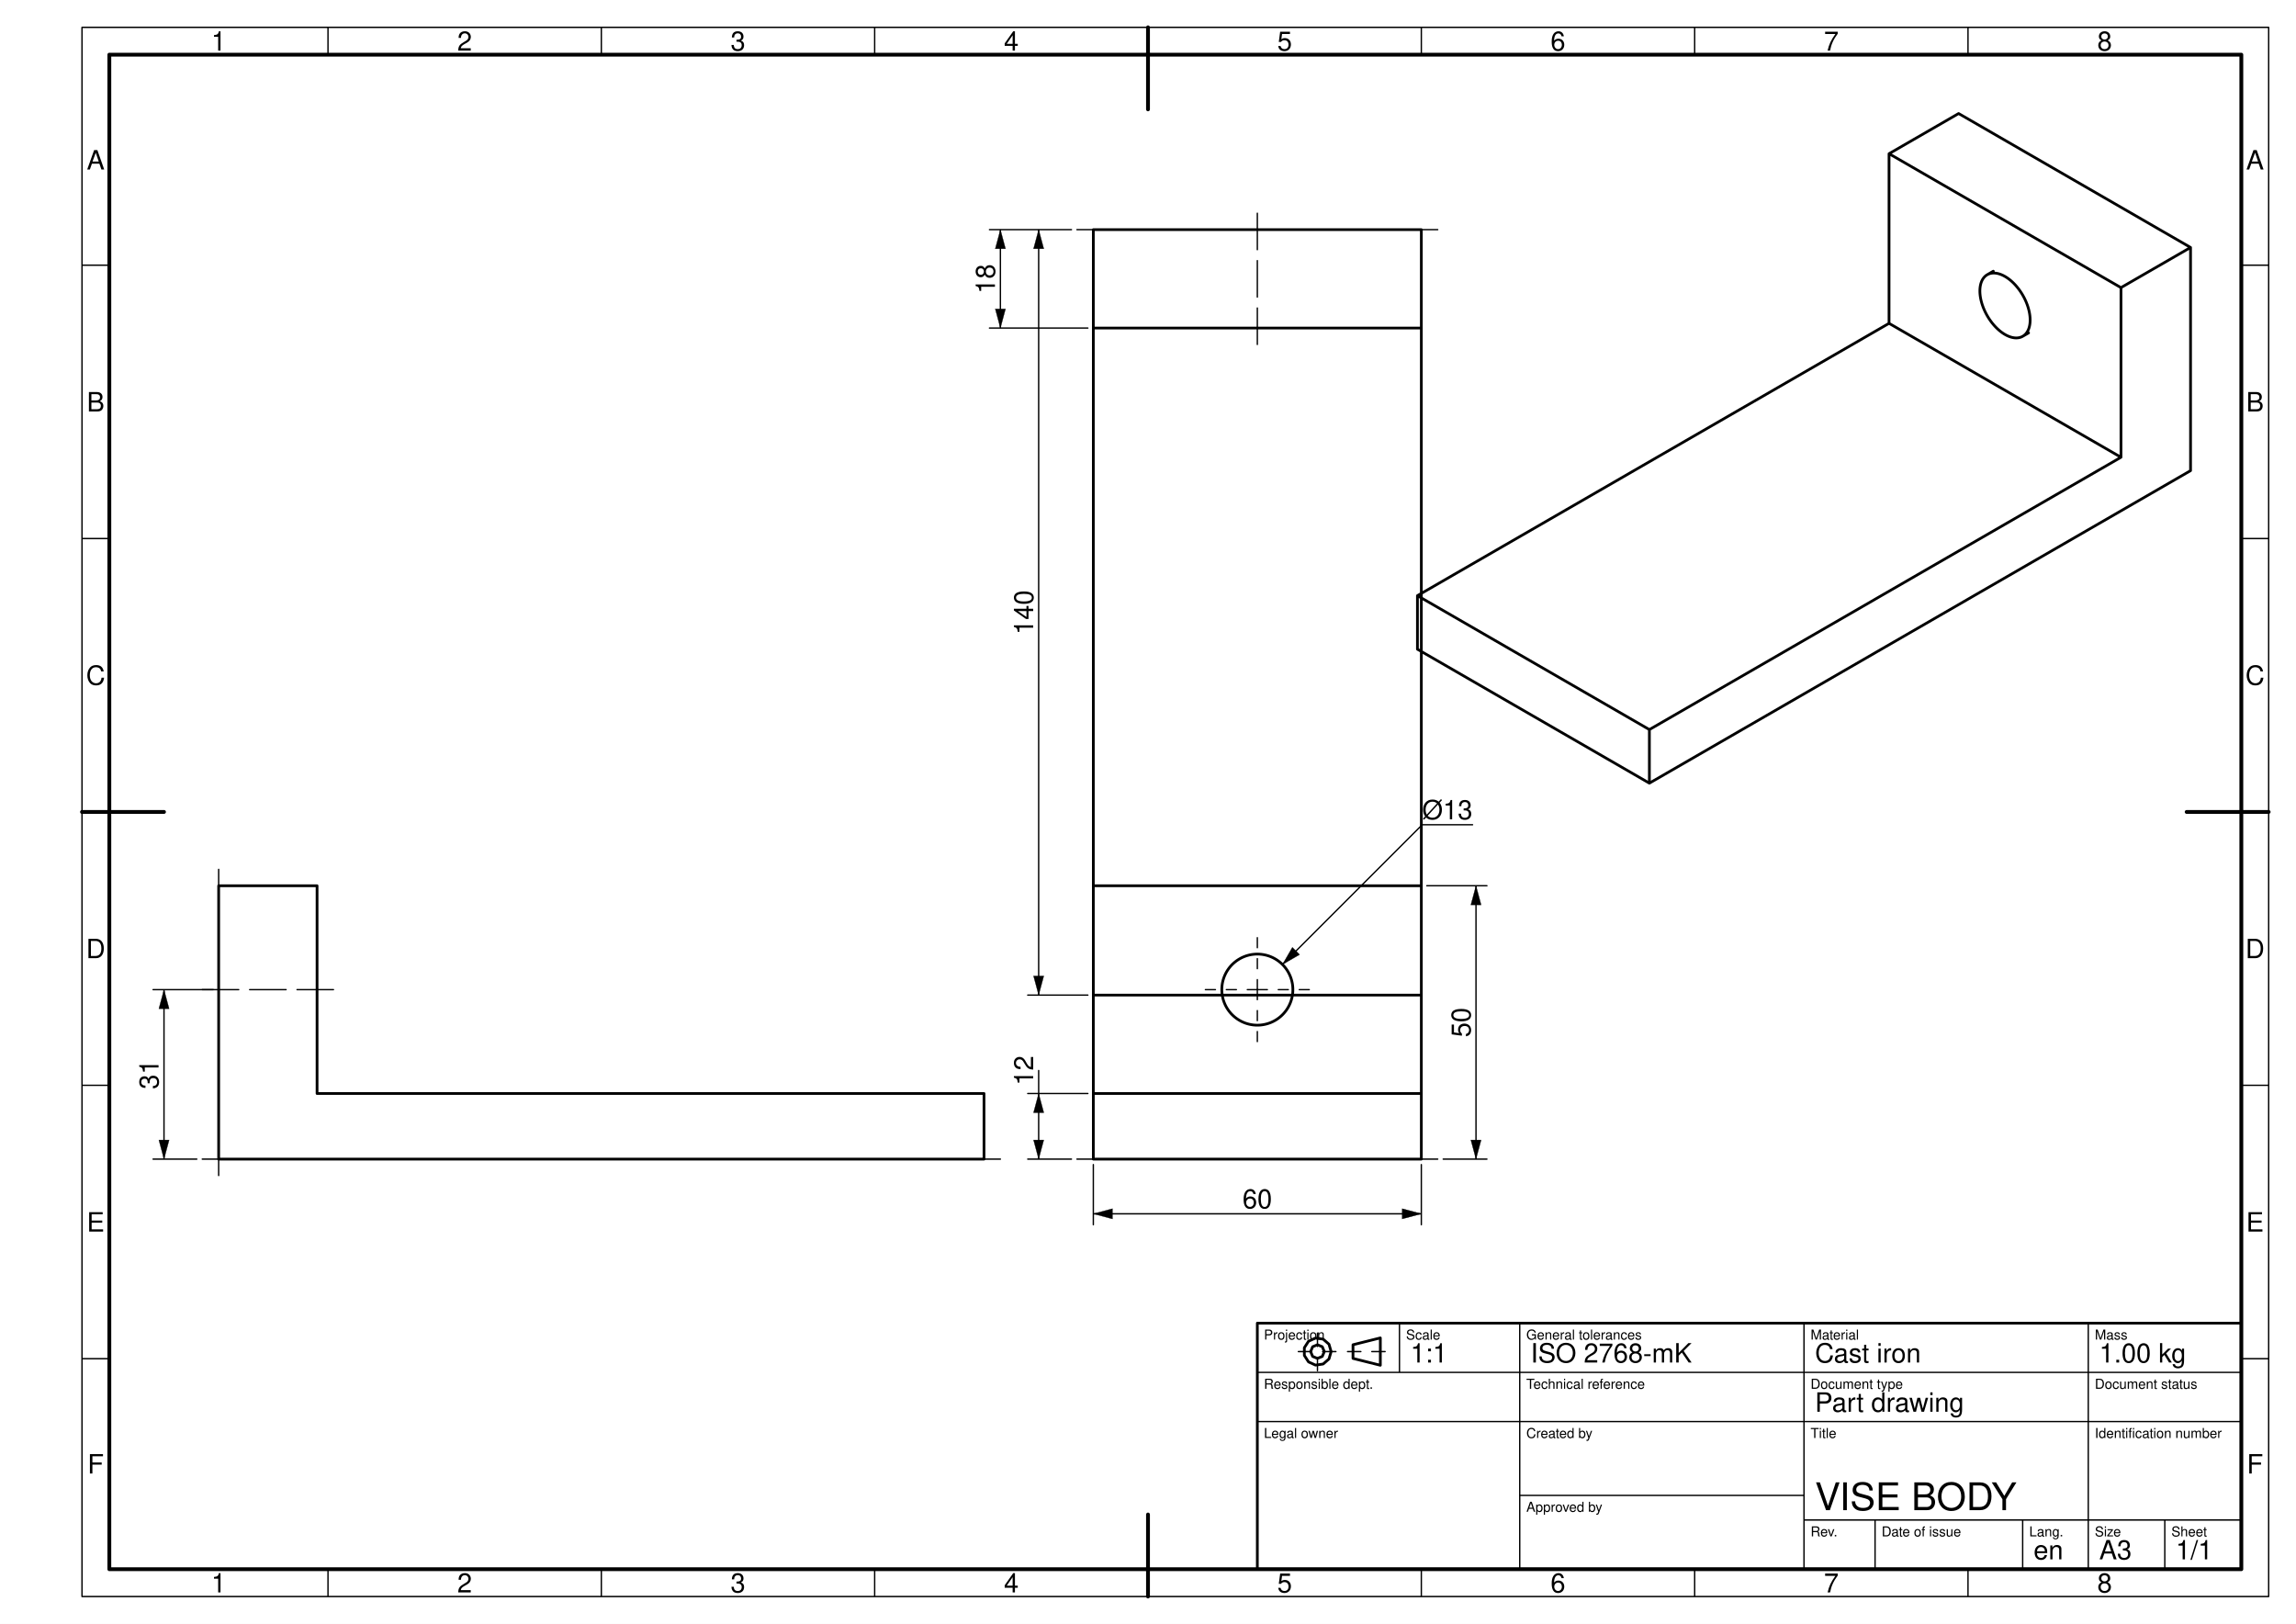
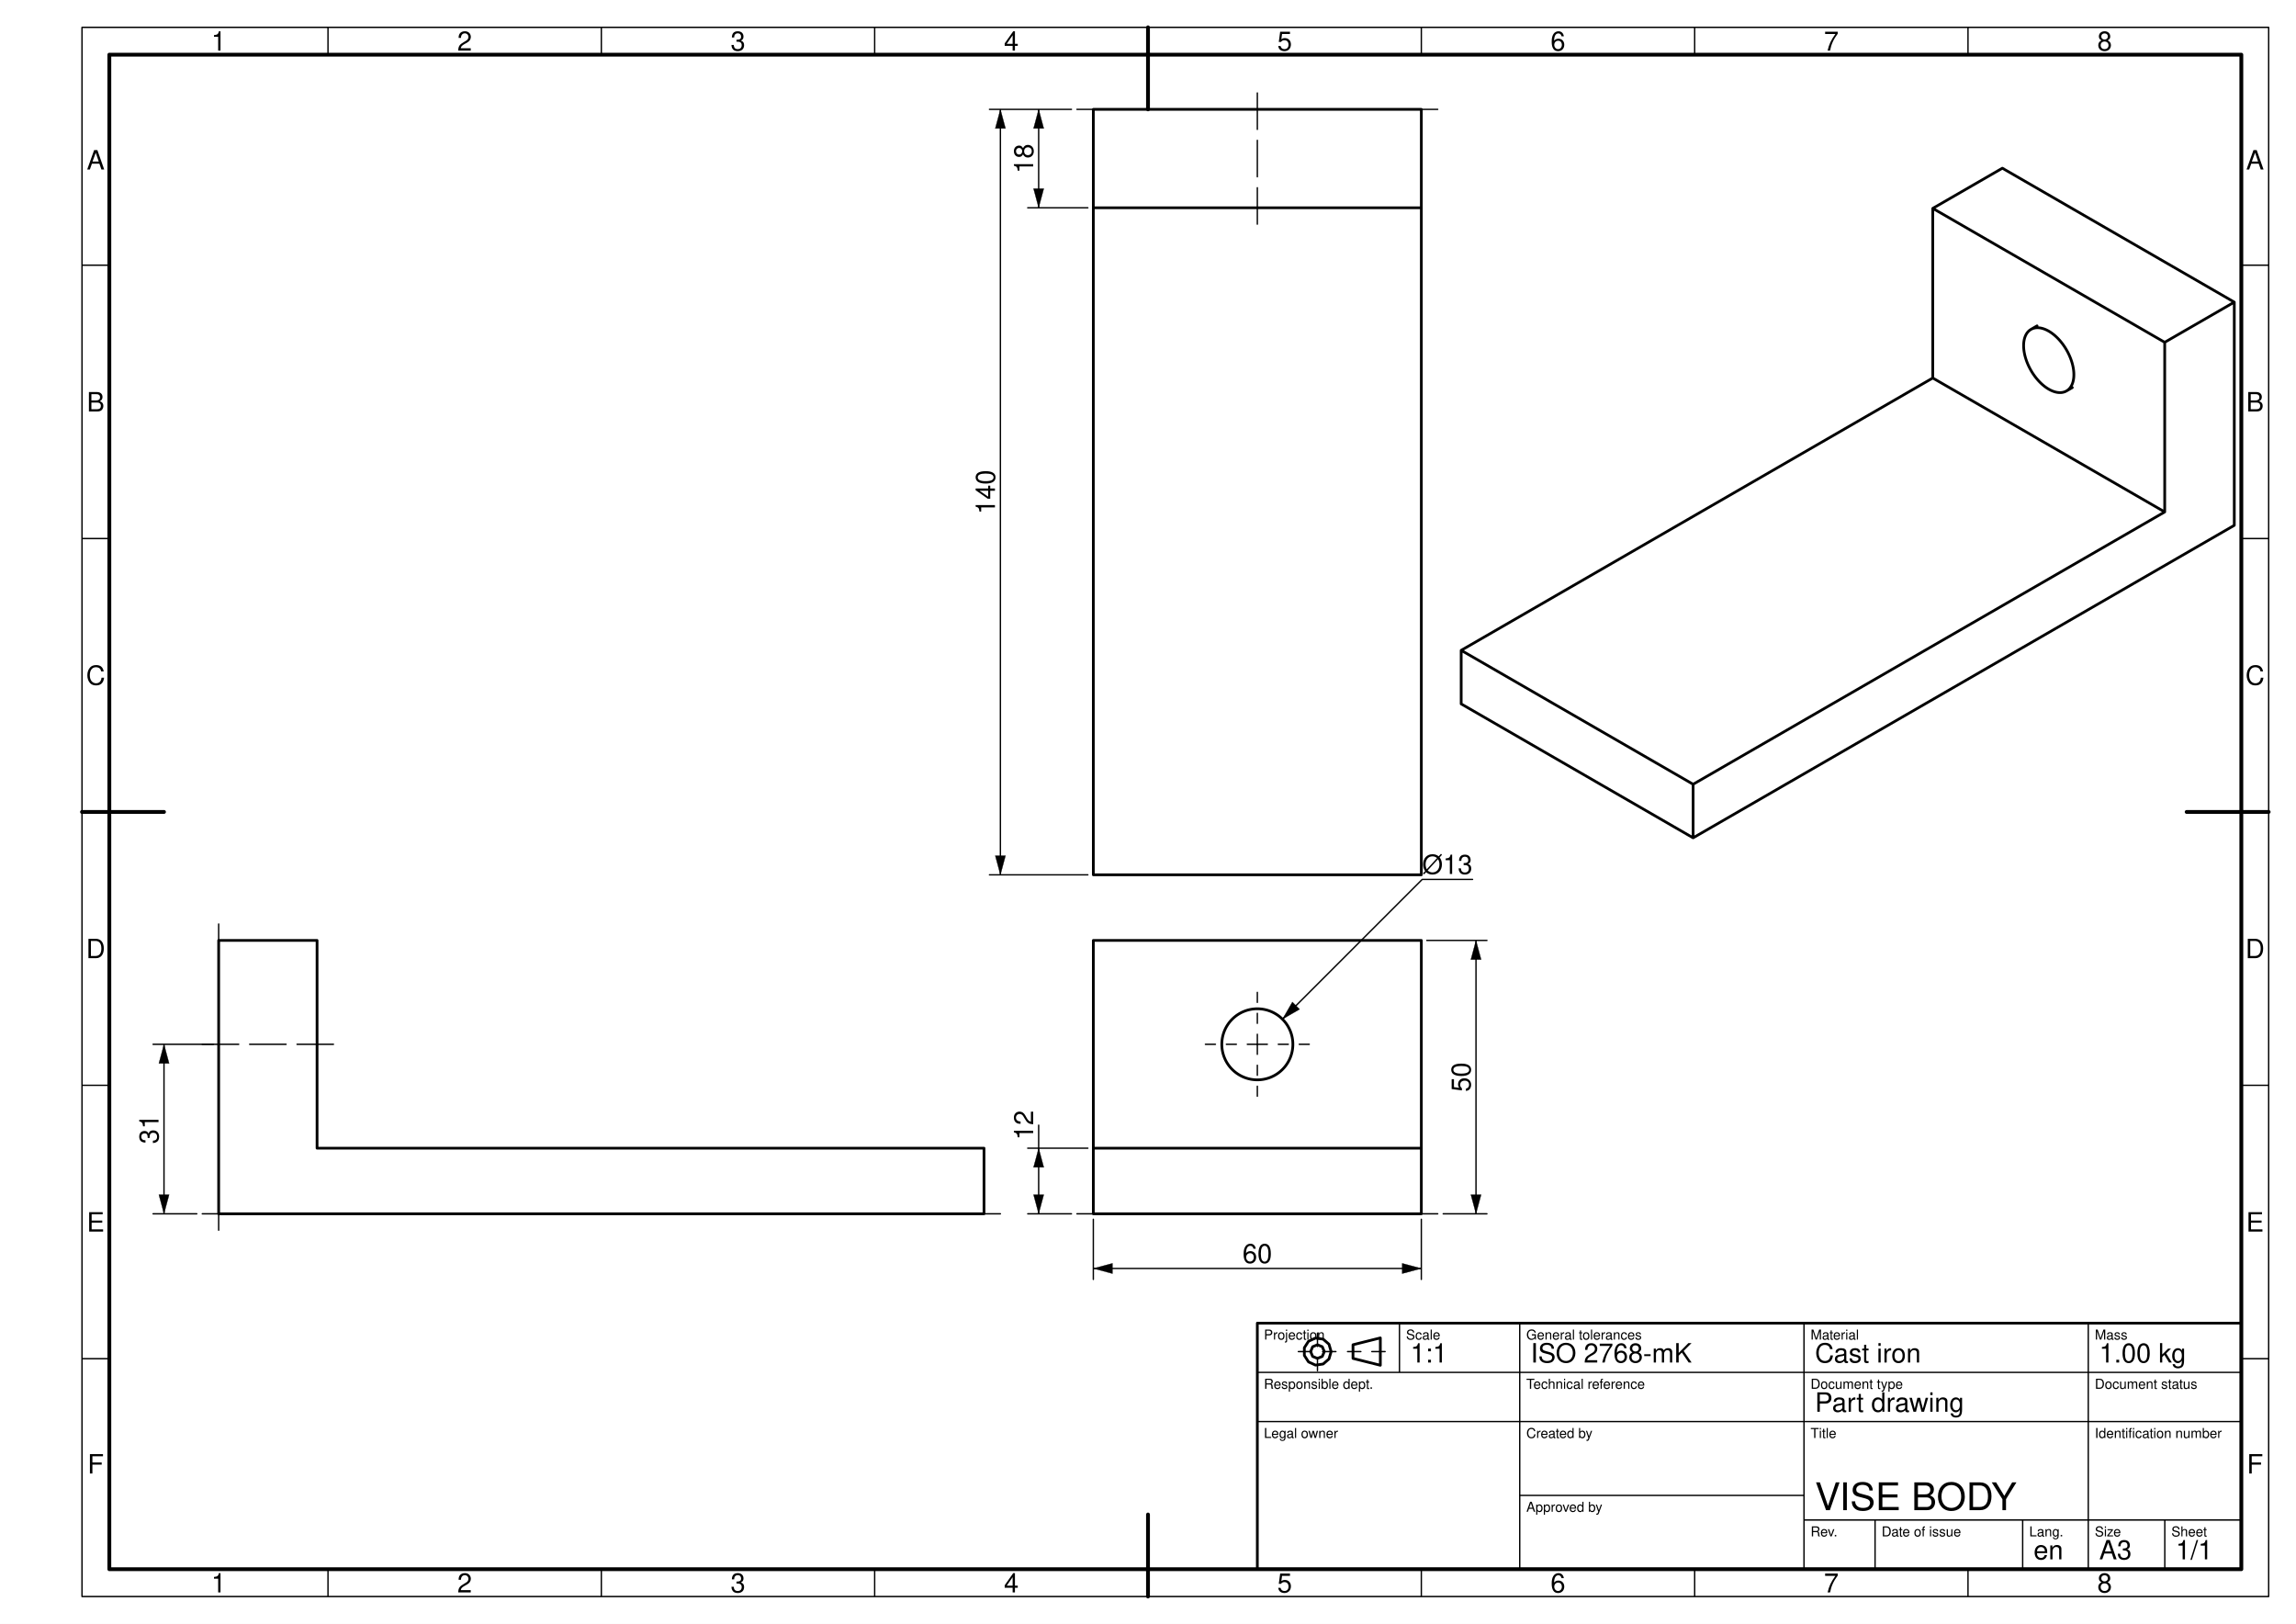
<svg xmlns="http://www.w3.org/2000/svg" width="420mm" height="297mm" viewBox="0 0 420 297">
  <rect width="420" height="297" fill="white" />
-   <path d="M200.000 222.000L203.500 222.938L203.500 221.062Z" fill="rgb(0,0,0)" stroke="rgb(0,0,0)" stroke-width="0.05" />
-   <path d="M260.000 222.000L256.500 221.062L256.500 222.938Z" fill="rgb(0,0,0)" stroke="rgb(0,0,0)" stroke-width="0.05" />
-   <path d="M190.000 42.000L189.062 45.500L190.938 45.500Z" fill="rgb(0,0,0)" stroke="rgb(0,0,0)" stroke-width="0.05" />
-   <path d="M190.000 182.000L190.938 178.500L189.062 178.500Z" fill="rgb(0,0,0)" stroke="rgb(0,0,0)" stroke-width="0.05" />
-   <path d="M190.000 212.000L190.938 208.500L189.062 208.500Z" fill="rgb(0,0,0)" stroke="rgb(0,0,0)" stroke-width="0.05" />
-   <path d="M190.000 200.000L189.062 203.500L190.938 203.500Z" fill="rgb(0,0,0)" stroke="rgb(0,0,0)" stroke-width="0.05" />
-   <path d="M183.000 42.000L182.062 45.500L183.938 45.500Z" fill="rgb(0,0,0)" stroke="rgb(0,0,0)" stroke-width="0.05" />
-   <path d="M183.000 60.000L183.938 56.500L182.062 56.500Z" fill="rgb(0,0,0)" stroke="rgb(0,0,0)" stroke-width="0.05" />
-   <path d="M270.000 212.000L270.938 208.500L269.062 208.500Z" fill="rgb(0,0,0)" stroke="rgb(0,0,0)" stroke-width="0.05" />
-   <path d="M270.000 162.000L269.062 165.500L270.938 165.500Z" fill="rgb(0,0,0)" stroke="rgb(0,0,0)" stroke-width="0.05" />
-   <path d="M234.596 176.404L237.734 174.592L236.408 173.266Z" fill="rgb(0,0,0)" stroke="rgb(0,0,0)" stroke-width="0.05" />
-   <path d="M30.000 212.000L30.938 208.500L29.062 208.500Z" fill="rgb(0,0,0)" stroke="rgb(0,0,0)" stroke-width="0.05" />
-   <path d="M30.000 181.000L29.062 184.500L30.938 184.500Z" fill="rgb(0,0,0)" stroke="rgb(0,0,0)" stroke-width="0.05" />
-   <path d="M15.000 292.000L415.000 292.000L415.000 5.000L15.000 5.000L15.000 292.000M60.000 10.000L60.000 5.000M60.000 287.000L60.000 292.000M110.000 10.000L110.000 5.000M110.000 287.000L110.000 292.000M160.000 10.000L160.000 5.000M160.000 287.000L160.000 292.000M210.000 10.000L210.000 5.000M210.000 287.000L210.000 292.000M260.000 10.000L260.000 5.000M260.000 287.000L260.000 292.000M310.000 10.000L310.000 5.000M310.000 287.000L310.000 292.000M360.000 10.000L360.000 5.000M360.000 287.000L360.000 292.000M410.000 248.500L415.000 248.500M20.000 248.500L15.000 248.500M410.000 198.500L415.000 198.500M20.000 198.500L15.000 198.500M410.000 148.500L415.000 148.500M20.000 148.500L15.000 148.500M410.000 98.500L415.000 98.500M20.000 98.500L15.000 98.500M410.000 48.500L415.000 48.500M20.000 48.500L15.000 48.500M410.000 260.000L382.000 260.000L330.000 260.000L278.000 260.000L278.000 287.000L278.000 273.500L278.000 260.000L278.000 251.000L230.000 251.000L256.000 251.000L278.000 251.000L330.000 251.000L382.000 251.000L410.000 251.000L410.000 260.000L410.000 278.000L410.000 287.000L396.000 287.000L382.000 287.000L370.000 287.000L343.000 287.000L330.000 287.000L278.000 287.000L230.000 287.000L230.000 260.000L230.000 251.000L230.000 242.000L256.000 242.000L278.000 242.000L330.000 242.000L382.000 242.000L410.000 242.000L410.000 251.000M256.000 251.000L256.000 242.000M278.000 251.000L278.000 242.000M330.000 260.000L330.000 273.500L330.000 287.000L330.000 278.000L330.000 260.000L330.000 251.000L330.000 242.000M382.000 287.000L382.000 278.000L382.000 260.000L382.000 251.000L382.000 242.000M230.000 260.000L278.000 260.000M278.000 273.500L330.000 273.500M330.000 278.000L382.000 278.000L396.000 278.000L410.000 278.000L382.000 278.000L370.000 278.000L343.000 278.000L330.000 278.000M343.000 287.000L343.000 278.000M370.000 287.000L370.000 278.000M396.000 287.000L396.000 278.000M200.000 213.000L200.000 224.000M260.000 213.000L260.000 224.000M200.000 222.000L260.000 222.000M181.000 42.000L196.000 42.000L188.000 42.000M199.000 182.000L188.000 182.000M190.000 42.000L190.000 182.000M196.000 212.000L188.000 212.000M199.000 200.000L188.000 200.000M190.000 212.000L190.000 195.790M199.000 60.000L181.000 60.000M183.000 42.000L183.000 60.000M264.000 212.000L272.000 212.000M261.000 162.000L272.000 162.000M270.000 212.000L270.000 162.000M234.596 176.404L260.157 150.843L269.370 150.843M36.000 212.000L28.000 212.000M39.000 181.000L28.000 181.000M30.000 212.000L30.000 181.000" fill="none" stroke="black" stroke-width="0.25" stroke-linecap="round" stroke-linejoin="round" />
+   <path d="M200.000 232.000L203.500 232.938L203.500 231.062Z" fill="rgb(0,0,0)" stroke="rgb(0,0,0)" stroke-width="0.05" />
+   <path d="M260.000 232.000L256.500 231.062L256.500 232.938Z" fill="rgb(0,0,0)" stroke="rgb(0,0,0)" stroke-width="0.05" />
+   <path d="M183.000 20.000L182.062 23.500L183.938 23.500Z" fill="rgb(0,0,0)" stroke="rgb(0,0,0)" stroke-width="0.05" />
+   <path d="M183.000 160.000L183.938 156.500L182.062 156.500Z" fill="rgb(0,0,0)" stroke="rgb(0,0,0)" stroke-width="0.05" />
+   <path d="M190.000 222.000L190.938 218.500L189.062 218.500Z" fill="rgb(0,0,0)" stroke="rgb(0,0,0)" stroke-width="0.05" />
+   <path d="M190.000 210.000L189.062 213.500L190.938 213.500Z" fill="rgb(0,0,0)" stroke="rgb(0,0,0)" stroke-width="0.05" />
+   <path d="M190.000 20.000L189.062 23.500L190.938 23.500Z" fill="rgb(0,0,0)" stroke="rgb(0,0,0)" stroke-width="0.05" />
+   <path d="M190.000 38.000L190.938 34.500L189.062 34.500Z" fill="rgb(0,0,0)" stroke="rgb(0,0,0)" stroke-width="0.05" />
+   <path d="M270.000 222.000L270.938 218.500L269.062 218.500Z" fill="rgb(0,0,0)" stroke="rgb(0,0,0)" stroke-width="0.05" />
+   <path d="M270.000 172.000L269.062 175.500L270.938 175.500Z" fill="rgb(0,0,0)" stroke="rgb(0,0,0)" stroke-width="0.05" />
+   <path d="M234.596 186.404L237.734 184.592L236.408 183.266Z" fill="rgb(0,0,0)" stroke="rgb(0,0,0)" stroke-width="0.05" />
+   <path d="M30.000 222.000L30.938 218.500L29.062 218.500Z" fill="rgb(0,0,0)" stroke="rgb(0,0,0)" stroke-width="0.05" />
+   <path d="M30.000 191.000L29.062 194.500L30.938 194.500Z" fill="rgb(0,0,0)" stroke="rgb(0,0,0)" stroke-width="0.05" />
+   <path d="M15.000 292.000L415.000 292.000L415.000 5.000L15.000 5.000L15.000 292.000M60.000 10.000L60.000 5.000M60.000 287.000L60.000 292.000M110.000 10.000L110.000 5.000M110.000 287.000L110.000 292.000M160.000 10.000L160.000 5.000M160.000 287.000L160.000 292.000M210.000 10.000L210.000 5.000M210.000 287.000L210.000 292.000M260.000 10.000L260.000 5.000M260.000 287.000L260.000 292.000M310.000 10.000L310.000 5.000M310.000 287.000L310.000 292.000M360.000 10.000L360.000 5.000M360.000 287.000L360.000 292.000M410.000 248.500L415.000 248.500M20.000 248.500L15.000 248.500M410.000 198.500L415.000 198.500M20.000 198.500L15.000 198.500M410.000 148.500L415.000 148.500M20.000 148.500L15.000 148.500M410.000 98.500L415.000 98.500M20.000 98.500L15.000 98.500M410.000 48.500L415.000 48.500M20.000 48.500L15.000 48.500M410.000 260.000L382.000 260.000L330.000 260.000L278.000 260.000L278.000 287.000L278.000 273.500L278.000 260.000L278.000 251.000L230.000 251.000L256.000 251.000L278.000 251.000L330.000 251.000L382.000 251.000L410.000 251.000L410.000 260.000L410.000 278.000L410.000 287.000L396.000 287.000L382.000 287.000L370.000 287.000L343.000 287.000L330.000 287.000L278.000 287.000L230.000 287.000L230.000 260.000L230.000 251.000L230.000 242.000L256.000 242.000L278.000 242.000L330.000 242.000L382.000 242.000L410.000 242.000L410.000 251.000M256.000 251.000L256.000 242.000M278.000 251.000L278.000 242.000M330.000 260.000L330.000 273.500L330.000 287.000L330.000 278.000L330.000 260.000L330.000 251.000L330.000 242.000M382.000 287.000L382.000 278.000L382.000 260.000L382.000 251.000L382.000 242.000M230.000 260.000L278.000 260.000M278.000 273.500L330.000 273.500M330.000 278.000L382.000 278.000L396.000 278.000L410.000 278.000L382.000 278.000L370.000 278.000L343.000 278.000L330.000 278.000M343.000 287.000L343.000 278.000M370.000 287.000L370.000 278.000M396.000 287.000L396.000 278.000M200.000 223.000L200.000 234.000M260.000 223.000L260.000 234.000M200.000 232.000L260.000 232.000M188.000 20.000L196.000 20.000L181.000 20.000M199.000 160.000L181.000 160.000M183.000 20.000L183.000 160.000M196.000 222.000L188.000 222.000M199.000 210.000L188.000 210.000M190.000 222.000L190.000 205.790M199.000 38.000L188.000 38.000M190.000 20.000L190.000 38.000M264.000 222.000L272.000 222.000M261.000 172.000L272.000 172.000M270.000 222.000L270.000 172.000M234.596 186.404L260.157 160.843L269.370 160.843M36.000 222.000L28.000 222.000M39.000 191.000L28.000 191.000M30.000 222.000L30.000 191.000" fill="none" stroke="black" stroke-width="0.25" stroke-linecap="round" stroke-linejoin="round" />
  <path d="M246.500 247.200L253.500 247.200" fill="none" stroke="black" stroke-width="0.25" stroke-linecap="round" stroke-linejoin="round" stroke-dasharray="2.438 1 0 1" />
  <path d="M237.500 247.200L244.500 247.200" fill="none" stroke="black" stroke-width="0.25" stroke-linecap="round" stroke-linejoin="round" stroke-dasharray="2.438 1 0 1" />
  <path d="M241.000 250.700L241.000 243.700" fill="none" stroke="black" stroke-width="0.25" stroke-linecap="round" stroke-linejoin="round" stroke-dasharray="2.438 1 0 1" />
-   <path d="M230.001 181.000L239.500 181.000" fill="none" stroke="black" stroke-width="0.25" stroke-linecap="round" stroke-linejoin="round" stroke-dasharray="1.833 1 0 1" />
-   <path d="M229.999 181.000L220.500 181.000" fill="none" stroke="black" stroke-width="0.25" stroke-linecap="round" stroke-linejoin="round" stroke-dasharray="1.833 1 0 1" />
-   <path d="M230.000 180.999L230.000 171.500" fill="none" stroke="black" stroke-width="0.25" stroke-linecap="round" stroke-linejoin="round" stroke-dasharray="1.833 1 0 1" />
-   <path d="M230.000 181.001L230.000 190.500" fill="none" stroke="black" stroke-width="0.25" stroke-linecap="round" stroke-linejoin="round" stroke-dasharray="1.833 1 0 1" />
-   <path d="M230.000 63.000L230.000 39.000" fill="none" stroke="black" stroke-width="0.25" stroke-linecap="round" stroke-linejoin="round" stroke-dasharray="6.667 1 0 1" />
-   <path d="M37.000 181.000L61.000 181.000" fill="none" stroke="black" stroke-width="0.25" stroke-linecap="round" stroke-linejoin="round" stroke-dasharray="6.667 1 0 1" />
-   <path d="M197.000 212.000L263.000 212.000" fill="none" stroke="black" stroke-width="0.25" stroke-linecap="round" stroke-linejoin="round" stroke-dasharray="5.639 1 0 1" />
-   <path d="M263.000 42.000L197.000 42.000" fill="none" stroke="black" stroke-width="0.25" stroke-linecap="round" stroke-linejoin="round" stroke-dasharray="5.639 1 0 1" />
-   <path d="M37.000 212.000L183.000 212.000" fill="none" stroke="black" stroke-width="0.25" stroke-linecap="round" stroke-linejoin="round" stroke-dasharray="5.895 1 0 1" />
-   <path d="M40.000 159.000L40.000 215.000" fill="none" stroke="black" stroke-width="0.25" stroke-linecap="round" stroke-linejoin="round" stroke-dasharray="4.528 1 0 1" />
-   <path d="M247.500 248.450L252.500 249.700L252.500 244.700L247.500 245.950L247.500 248.450M243.500 247.200L243.103 245.848L242.039 244.926L240.644 244.725L239.363 245.311L238.601 246.496L238.601 247.904L239.363 249.089L240.644 249.675L242.039 249.474L243.103 248.552L243.500 247.200M242.250 247.200L241.884 246.316L241.000 245.950L240.116 246.316L239.750 247.200L240.116 248.084L241.000 248.450L241.884 248.084L242.250 247.200M230.000 287.000L410.000 287.000L410.000 242.000L230.000 242.000L230.000 287.000M200.000 212.000L260.000 212.000L260.000 162.000L200.000 162.000L200.000 212.000M223.500 181.000L223.503 181.209L223.514 181.421L223.531 181.634L223.556 181.850L223.588 182.067L223.628 182.285L223.676 182.504L223.733 182.723L223.797 182.943L223.870 183.161L223.951 183.379L224.041 183.595L224.139 183.810L224.245 184.022L224.360 184.231L224.483 184.436L224.614 184.638L224.753 184.836L224.899 185.029L225.053 185.217L225.214 185.399L225.382 185.575L225.557 185.744L225.737 185.907L225.924 186.063L226.115 186.211L226.312 186.352L226.513 186.485L226.717 186.610L226.926 186.727L227.137 186.836L227.351 186.936L227.567 187.027L227.784 187.111L228.003 187.186L228.222 187.252L228.441 187.310L228.660 187.360L228.879 187.403L229.096 187.437L229.312 187.463L229.526 187.483L229.738 187.495L229.948 187.500L230.157 187.498L230.368 187.490L230.581 187.474L230.796 187.451L231.013 187.421L231.231 187.382L231.449 187.336L231.669 187.282L231.888 187.220L232.107 187.149L232.325 187.070L232.541 186.983L232.756 186.887L232.969 186.782L233.179 186.670L233.385 186.549L233.588 186.420L233.787 186.283L233.981 186.138L234.170 185.986L234.354 185.827L234.531 185.660L234.702 185.487L234.867 185.308L235.025 185.123L235.175 184.933L235.318 184.738L235.453 184.538L235.580 184.334L235.699 184.127L235.809 183.916L235.911 183.703L236.005 183.487L236.091 183.270L236.168 183.052L236.236 182.833L236.296 182.614L236.349 182.395L236.393 182.176L236.429 181.958L236.458 181.742L236.479 181.527L236.492 181.315L236.499 181.104L236.499 180.896L236.492 180.685L236.479 180.473L236.458 180.258L236.429 180.042L236.393 179.824L236.349 179.605L236.296 179.386L236.236 179.167L236.168 178.948L236.091 178.730L236.005 178.513L235.911 178.297L235.809 178.084L235.699 177.873L235.580 177.666L235.453 177.462L235.318 177.262L235.175 177.067L235.025 176.877L234.867 176.692L234.702 176.513L234.531 176.340L234.354 176.173L234.170 176.014L233.981 175.862L233.787 175.717L233.588 175.580L233.385 175.451L233.179 175.330L232.969 175.218L232.756 175.113L232.541 175.017L232.325 174.930L232.107 174.851L231.888 174.780L231.669 174.718L231.449 174.664L231.231 174.618L231.013 174.579L230.796 174.549L230.581 174.526L230.368 174.510L230.157 174.502L229.948 174.500L229.738 174.505L229.526 174.517L229.312 174.537L229.096 174.563L228.879 174.597L228.660 174.640L228.441 174.690L228.222 174.748L228.003 174.814L227.784 174.889L227.567 174.973L227.351 175.064L227.137 175.164L226.926 175.273L226.717 175.390L226.513 175.515L226.312 175.648L226.115 175.789L225.924 175.937L225.737 176.093L225.557 176.256L225.382 176.425L225.214 176.601L225.053 176.783L224.899 176.971L224.753 177.164L224.614 177.362L224.483 177.564L224.360 177.769L224.245 177.978L224.139 178.190L224.041 178.405L223.951 178.621L223.870 178.839L223.797 179.057L223.733 179.277L223.676 179.496L223.628 179.715L223.588 179.933L223.556 180.150L223.531 180.366L223.514 180.579L223.503 180.791L223.500 181.000M200.000 200.000L260.000 200.000M200.000 42.000L200.000 182.000L260.000 182.000L260.000 42.000L200.000 42.000M200.000 60.000L260.000 60.000M40.000 212.000L180.000 212.000L180.000 200.000L58.000 200.000L58.000 162.000L40.000 162.000L40.000 212.000M259.289 118.742L301.716 143.237L400.711 86.082L400.711 45.258L358.284 20.763L345.556 28.111L345.556 59.138L259.289 108.944L259.289 118.742M259.289 108.944L301.716 133.439L387.983 83.633L387.983 52.606L400.711 45.258M345.556 28.111L387.983 52.606M345.556 59.138L387.983 83.633M362.173 53.218L362.176 53.391L362.183 53.567L362.195 53.749L362.213 53.935L362.236 54.126L362.264 54.320L362.298 54.519L362.338 54.721L362.383 54.926L362.435 55.134L362.492 55.345L362.556 55.558L362.625 55.773L362.700 55.990L362.781 56.207L362.868 56.426L362.961 56.644L363.059 56.862L363.163 57.079L363.272 57.295L363.386 57.510L363.504 57.722L363.628 57.932L363.755 58.139L363.887 58.342L364.023 58.541L364.162 58.737L364.304 58.927L364.448 59.113L364.596 59.293L364.745 59.468L364.896 59.637L365.049 59.800L365.203 59.957L365.357 60.107L365.512 60.251L365.667 60.388L365.822 60.518L365.977 60.642L366.130 60.759L366.283 60.869L366.434 60.972L366.584 61.068L366.733 61.158L366.880 61.242L367.029 61.321L367.180 61.395L367.332 61.464L367.486 61.528L367.640 61.586L367.794 61.637L367.949 61.683L368.104 61.721L368.259 61.753L368.413 61.777L368.567 61.794L368.719 61.804L368.869 61.805L369.017 61.799L369.163 61.785L369.307 61.762L369.447 61.732L369.585 61.693L369.718 61.646L369.848 61.590L369.974 61.527L370.095 61.456L370.211 61.377L370.323 61.290L370.429 61.196L370.530 61.095L370.625 60.987L370.715 60.872L370.799 60.751L370.877 60.625L370.950 60.492L371.016 60.355L371.076 60.212L371.131 60.066L371.179 59.915L371.222 59.760L371.259 59.603L371.290 59.442L371.316 59.279L371.336 59.114L371.351 58.947L371.360 58.779L371.365 58.610L371.365 58.440L371.360 58.266L371.351 58.087L371.336 57.903L371.316 57.714L371.290 57.522L371.259 57.325L371.222 57.125L371.179 56.921L371.131 56.714L371.076 56.505L371.016 56.293L370.950 56.079L370.877 55.863L370.799 55.646L370.715 55.428L370.625 55.209L370.530 54.991L370.429 54.773L370.323 54.557L370.211 54.341L370.095 54.128L369.974 53.917L369.848 53.709L369.718 53.504L369.585 53.302L369.447 53.105L369.307 52.912L369.163 52.724L369.017 52.541L368.869 52.363L368.719 52.191L368.567 52.025L368.413 51.865L368.259 51.711L368.104 51.564L367.949 51.424L367.794 51.290L367.640 51.163L367.486 51.043L367.332 50.930L367.180 50.823L367.029 50.723L366.880 50.630L366.733 50.544L366.584 50.462L366.434 50.386L366.283 50.314L366.130 50.247L365.977 50.187L365.822 50.132L365.667 50.083L365.512 50.041L365.357 50.006L365.203 49.978L365.049 49.957L364.896 49.944L364.745 49.939L364.596 49.941L364.448 49.951L364.304 49.970L364.162 49.996L364.023 50.031L363.887 50.074L363.755 50.125L363.628 50.185L363.504 50.252L363.386 50.327L363.272 50.410L363.163 50.500L363.059 50.598L362.961 50.702L362.868 50.814L362.781 50.932L362.700 51.055L362.625 51.185L362.556 51.320L362.492 51.460L362.435 51.605L362.383 51.754L362.338 51.906L362.298 52.062L362.264 52.222L362.236 52.383L362.213 52.547L362.195 52.713L362.183 52.881L362.176 53.049L362.173 53.218M301.716 143.237L301.716 133.439M363.520 50.243L364.633 49.600M370.020 61.501L371.080 60.889" fill="none" stroke="black" stroke-width="0.5" stroke-linecap="round" stroke-linejoin="round" />
+   <path d="M230.001 191.000L239.500 191.000" fill="none" stroke="black" stroke-width="0.25" stroke-linecap="round" stroke-linejoin="round" stroke-dasharray="1.833 1 0 1" />
+   <path d="M229.999 191.000L220.500 191.000" fill="none" stroke="black" stroke-width="0.25" stroke-linecap="round" stroke-linejoin="round" stroke-dasharray="1.833 1 0 1" />
+   <path d="M230.000 190.999L230.000 181.500" fill="none" stroke="black" stroke-width="0.25" stroke-linecap="round" stroke-linejoin="round" stroke-dasharray="1.833 1 0 1" />
+   <path d="M230.000 191.001L230.000 200.500" fill="none" stroke="black" stroke-width="0.25" stroke-linecap="round" stroke-linejoin="round" stroke-dasharray="1.833 1 0 1" />
+   <path d="M230.000 41.000L230.000 17.000" fill="none" stroke="black" stroke-width="0.25" stroke-linecap="round" stroke-linejoin="round" stroke-dasharray="6.667 1 0 1" />
+   <path d="M37.000 191.000L61.000 191.000" fill="none" stroke="black" stroke-width="0.25" stroke-linecap="round" stroke-linejoin="round" stroke-dasharray="6.667 1 0 1" />
+   <path d="M197.000 222.000L263.000 222.000" fill="none" stroke="black" stroke-width="0.25" stroke-linecap="round" stroke-linejoin="round" stroke-dasharray="5.639 1 0 1" />
+   <path d="M263.000 20.000L197.000 20.000" fill="none" stroke="black" stroke-width="0.25" stroke-linecap="round" stroke-linejoin="round" stroke-dasharray="5.639 1 0 1" />
+   <path d="M37.000 222.000L183.000 222.000" fill="none" stroke="black" stroke-width="0.25" stroke-linecap="round" stroke-linejoin="round" stroke-dasharray="5.895 1 0 1" />
+   <path d="M40.000 169.000L40.000 225.000" fill="none" stroke="black" stroke-width="0.25" stroke-linecap="round" stroke-linejoin="round" stroke-dasharray="4.528 1 0 1" />
+   <path d="M247.500 248.450L252.500 249.700L252.500 244.700L247.500 245.950L247.500 248.450M243.500 247.200L243.103 245.848L242.039 244.926L240.644 244.725L239.363 245.311L238.601 246.496L238.601 247.904L239.363 249.089L240.644 249.675L242.039 249.474L243.103 248.552L243.500 247.200M242.250 247.200L241.884 246.316L241.000 245.950L240.116 246.316L239.750 247.200L240.116 248.084L241.000 248.450L241.884 248.084L242.250 247.200M230.000 287.000L410.000 287.000L410.000 242.000L230.000 242.000L230.000 287.000M200.000 222.000L260.000 222.000L260.000 172.000L200.000 172.000L200.000 222.000M223.500 191.000L223.503 191.209L223.514 191.421L223.531 191.634L223.556 191.850L223.588 192.067L223.628 192.285L223.676 192.504L223.733 192.723L223.797 192.943L223.870 193.161L223.951 193.379L224.041 193.595L224.139 193.810L224.245 194.022L224.360 194.231L224.483 194.436L224.614 194.638L224.753 194.836L224.899 195.029L225.053 195.217L225.214 195.399L225.382 195.575L225.557 195.744L225.737 195.907L225.924 196.063L226.115 196.211L226.312 196.352L226.513 196.485L226.717 196.610L226.926 196.727L227.137 196.836L227.351 196.936L227.567 197.027L227.784 197.111L228.003 197.186L228.222 197.252L228.441 197.310L228.660 197.360L228.879 197.403L229.096 197.437L229.312 197.463L229.526 197.483L229.738 197.495L229.948 197.500L230.157 197.498L230.368 197.490L230.581 197.474L230.796 197.451L231.013 197.421L231.231 197.382L231.449 197.336L231.669 197.282L231.888 197.220L232.107 197.149L232.325 197.070L232.541 196.983L232.756 196.887L232.969 196.782L233.179 196.670L233.385 196.549L233.588 196.420L233.787 196.283L233.981 196.138L234.170 195.986L234.354 195.827L234.531 195.660L234.702 195.487L234.867 195.308L235.025 195.123L235.175 194.933L235.318 194.738L235.453 194.538L235.580 194.334L235.699 194.127L235.809 193.916L235.911 193.703L236.005 193.487L236.091 193.270L236.168 193.052L236.236 192.833L236.296 192.614L236.349 192.395L236.393 192.176L236.429 191.958L236.458 191.742L236.479 191.527L236.492 191.315L236.499 191.104L236.499 190.896L236.492 190.685L236.479 190.473L236.458 190.258L236.429 190.042L236.393 189.824L236.349 189.605L236.296 189.386L236.236 189.167L236.168 188.948L236.091 188.730L236.005 188.513L235.911 188.297L235.809 188.084L235.699 187.873L235.580 187.666L235.453 187.462L235.318 187.262L235.175 187.067L235.025 186.877L234.867 186.692L234.702 186.513L234.531 186.340L234.354 186.173L234.170 186.014L233.981 185.862L233.787 185.717L233.588 185.580L233.385 185.451L233.179 185.330L232.969 185.218L232.756 185.113L232.541 185.017L232.325 184.930L232.107 184.851L231.888 184.780L231.669 184.718L231.449 184.664L231.231 184.618L231.013 184.579L230.796 184.549L230.581 184.526L230.368 184.510L230.157 184.502L229.948 184.500L229.738 184.505L229.526 184.517L229.312 184.537L229.096 184.563L228.879 184.597L228.660 184.640L228.441 184.690L228.222 184.748L228.003 184.814L227.784 184.889L227.567 184.973L227.351 185.064L227.137 185.164L226.926 185.273L226.717 185.390L226.513 185.515L226.312 185.648L226.115 185.789L225.924 185.937L225.737 186.093L225.557 186.256L225.382 186.425L225.214 186.601L225.053 186.783L224.899 186.971L224.753 187.164L224.614 187.362L224.483 187.564L224.360 187.769L224.245 187.978L224.139 188.190L224.041 188.405L223.951 188.621L223.870 188.839L223.797 189.057L223.733 189.277L223.676 189.496L223.628 189.715L223.588 189.933L223.556 190.150L223.531 190.366L223.514 190.579L223.503 190.791L223.500 191.000M200.000 210.000L260.000 210.000M200.000 20.000L200.000 160.000L260.000 160.000L260.000 20.000L200.000 20.000M200.000 38.000L260.000 38.000M40.000 222.000L180.000 222.000L180.000 210.000L58.000 210.000L58.000 172.000L40.000 172.000L40.000 222.000M267.289 128.742L309.716 153.237L408.711 96.082L408.711 55.258L366.284 30.763L353.556 38.111L353.556 69.138L267.289 118.944L267.289 128.742M267.289 118.944L309.716 143.439L395.983 93.633L395.983 62.606L408.711 55.258M353.556 38.111L395.983 62.606M353.556 69.138L395.983 93.633M370.173 63.218L370.176 63.391L370.183 63.567L370.195 63.749L370.213 63.935L370.236 64.126L370.264 64.320L370.298 64.519L370.338 64.721L370.383 64.926L370.435 65.134L370.492 65.345L370.556 65.558L370.625 65.773L370.700 65.990L370.781 66.207L370.868 66.426L370.961 66.644L371.059 66.862L371.163 67.079L371.272 67.295L371.386 67.510L371.504 67.722L371.628 67.932L371.755 68.139L371.887 68.342L372.023 68.541L372.162 68.737L372.304 68.927L372.448 69.113L372.596 69.293L372.745 69.468L372.896 69.637L373.049 69.800L373.203 69.957L373.357 70.107L373.512 70.251L373.667 70.388L373.822 70.518L373.977 70.642L374.130 70.759L374.283 70.869L374.434 70.972L374.584 71.068L374.733 71.158L374.880 71.242L375.029 71.321L375.180 71.395L375.332 71.464L375.486 71.528L375.640 71.586L375.794 71.637L375.949 71.683L376.104 71.721L376.259 71.753L376.413 71.777L376.567 71.794L376.719 71.804L376.869 71.805L377.017 71.799L377.163 71.785L377.307 71.762L377.447 71.732L377.585 71.693L377.718 71.646L377.848 71.590L377.974 71.527L378.095 71.456L378.211 71.377L378.323 71.290L378.429 71.196L378.530 71.095L378.625 70.987L378.715 70.872L378.799 70.751L378.877 70.625L378.950 70.492L379.016 70.355L379.076 70.212L379.131 70.066L379.179 69.915L379.222 69.760L379.259 69.603L379.290 69.442L379.316 69.279L379.336 69.114L379.351 68.947L379.360 68.779L379.365 68.610L379.365 68.440L379.360 68.266L379.351 68.087L379.336 67.903L379.316 67.714L379.290 67.522L379.259 67.325L379.222 67.125L379.179 66.921L379.131 66.714L379.076 66.505L379.016 66.293L378.950 66.079L378.877 65.863L378.799 65.646L378.715 65.428L378.625 65.209L378.530 64.991L378.429 64.773L378.323 64.557L378.211 64.341L378.095 64.128L377.974 63.917L377.848 63.709L377.718 63.504L377.585 63.302L377.447 63.105L377.307 62.912L377.163 62.724L377.017 62.541L376.869 62.363L376.719 62.191L376.567 62.025L376.413 61.865L376.259 61.711L376.104 61.564L375.949 61.424L375.794 61.290L375.640 61.163L375.486 61.043L375.332 60.930L375.180 60.823L375.029 60.723L374.880 60.630L374.733 60.544L374.584 60.462L374.434 60.386L374.283 60.314L374.130 60.247L373.977 60.187L373.822 60.132L373.667 60.083L373.512 60.041L373.357 60.006L373.203 59.978L373.049 59.957L372.896 59.944L372.745 59.939L372.596 59.941L372.448 59.951L372.304 59.970L372.162 59.996L372.023 60.031L371.887 60.074L371.755 60.125L371.628 60.185L371.504 60.252L371.386 60.327L371.272 60.410L371.163 60.500L371.059 60.598L370.961 60.702L370.868 60.814L370.781 60.932L370.700 61.055L370.625 61.185L370.556 61.320L370.492 61.460L370.435 61.605L370.383 61.754L370.338 61.906L370.298 62.062L370.264 62.222L370.236 62.383L370.213 62.547L370.195 62.713L370.183 62.881L370.176 63.049L370.173 63.218M309.716 153.237L309.716 143.439M371.520 60.243L372.633 59.600M378.020 71.501L379.080 70.889" fill="none" stroke="black" stroke-width="0.5" stroke-linecap="round" stroke-linejoin="round" />
  <path d="M20.000 287.000L410.000 287.000L410.000 10.000L20.000 10.000L20.000 287.000M210.000 292.000L210.000 277.000M210.000 5.000L210.000 20.000M15.000 148.500L30.000 148.500M415.000 148.500L400.000 148.500" fill="none" stroke="black" stroke-width="0.7" stroke-linecap="round" stroke-linejoin="round" />
  <text transform="translate(40.000 7.500) rotate(-0.000) translate(0 1.750)" font-family="Helvetica, Arial, sans-serif" font-size="4.875" text-anchor="middle">1</text>
  <text transform="translate(40.000 289.500) rotate(-0.000) translate(0 1.750)" font-family="Helvetica, Arial, sans-serif" font-size="4.875" text-anchor="middle">1</text>
  <text transform="translate(85.000 7.500) rotate(-0.000) translate(0 1.750)" font-family="Helvetica, Arial, sans-serif" font-size="4.875" text-anchor="middle">2</text>
  <text transform="translate(85.000 289.500) rotate(-0.000) translate(0 1.750)" font-family="Helvetica, Arial, sans-serif" font-size="4.875" text-anchor="middle">2</text>
  <text transform="translate(135.000 7.500) rotate(-0.000) translate(0 1.750)" font-family="Helvetica, Arial, sans-serif" font-size="4.875" text-anchor="middle">3</text>
  <text transform="translate(135.000 289.500) rotate(-0.000) translate(0 1.750)" font-family="Helvetica, Arial, sans-serif" font-size="4.875" text-anchor="middle">3</text>
  <text transform="translate(185.000 7.500) rotate(-0.000) translate(0 1.750)" font-family="Helvetica, Arial, sans-serif" font-size="4.875" text-anchor="middle">4</text>
  <text transform="translate(185.000 289.500) rotate(-0.000) translate(0 1.750)" font-family="Helvetica, Arial, sans-serif" font-size="4.875" text-anchor="middle">4</text>
  <text transform="translate(235.000 7.500) rotate(-0.000) translate(0 1.750)" font-family="Helvetica, Arial, sans-serif" font-size="4.875" text-anchor="middle">5</text>
  <text transform="translate(235.000 289.500) rotate(-0.000) translate(0 1.750)" font-family="Helvetica, Arial, sans-serif" font-size="4.875" text-anchor="middle">5</text>
  <text transform="translate(285.000 7.500) rotate(-0.000) translate(0 1.750)" font-family="Helvetica, Arial, sans-serif" font-size="4.875" text-anchor="middle">6</text>
  <text transform="translate(285.000 289.500) rotate(-0.000) translate(0 1.750)" font-family="Helvetica, Arial, sans-serif" font-size="4.875" text-anchor="middle">6</text>
  <text transform="translate(335.000 7.500) rotate(-0.000) translate(0 1.750)" font-family="Helvetica, Arial, sans-serif" font-size="4.875" text-anchor="middle">7</text>
  <text transform="translate(335.000 289.500) rotate(-0.000) translate(0 1.750)" font-family="Helvetica, Arial, sans-serif" font-size="4.875" text-anchor="middle">7</text>
  <text transform="translate(385.000 7.500) rotate(-0.000) translate(0 1.750)" font-family="Helvetica, Arial, sans-serif" font-size="4.875" text-anchor="middle">8</text>
  <text transform="translate(385.000 289.500) rotate(-0.000) translate(0 1.750)" font-family="Helvetica, Arial, sans-serif" font-size="4.875" text-anchor="middle">8</text>
  <text transform="translate(412.500 267.750) rotate(-0.000) translate(0 1.750)" font-family="Helvetica, Arial, sans-serif" font-size="4.875" text-anchor="middle">F</text>
  <text transform="translate(17.500 267.750) rotate(-0.000) translate(0 1.750)" font-family="Helvetica, Arial, sans-serif" font-size="4.875" text-anchor="middle">F</text>
  <text transform="translate(412.500 223.500) rotate(-0.000) translate(0 1.750)" font-family="Helvetica, Arial, sans-serif" font-size="4.875" text-anchor="middle">E</text>
  <text transform="translate(17.500 223.500) rotate(-0.000) translate(0 1.750)" font-family="Helvetica, Arial, sans-serif" font-size="4.875" text-anchor="middle">E</text>
  <text transform="translate(412.500 173.500) rotate(-0.000) translate(0 1.750)" font-family="Helvetica, Arial, sans-serif" font-size="4.875" text-anchor="middle">D</text>
  <text transform="translate(17.500 173.500) rotate(-0.000) translate(0 1.750)" font-family="Helvetica, Arial, sans-serif" font-size="4.875" text-anchor="middle">D</text>
  <text transform="translate(412.500 123.500) rotate(-0.000) translate(0 1.750)" font-family="Helvetica, Arial, sans-serif" font-size="4.875" text-anchor="middle">C</text>
  <text transform="translate(17.500 123.500) rotate(-0.000) translate(0 1.750)" font-family="Helvetica, Arial, sans-serif" font-size="4.875" text-anchor="middle">C</text>
  <text transform="translate(412.500 73.500) rotate(-0.000) translate(0 1.750)" font-family="Helvetica, Arial, sans-serif" font-size="4.875" text-anchor="middle">B</text>
  <text transform="translate(17.500 73.500) rotate(-0.000) translate(0 1.750)" font-family="Helvetica, Arial, sans-serif" font-size="4.875" text-anchor="middle">B</text>
  <text transform="translate(412.500 29.250) rotate(-0.000) translate(0 1.750)" font-family="Helvetica, Arial, sans-serif" font-size="4.875" text-anchor="middle">A</text>
  <text transform="translate(17.500 29.250) rotate(-0.000) translate(0 1.750)" font-family="Helvetica, Arial, sans-serif" font-size="4.875" text-anchor="middle">A</text>
  <text transform="translate(231.200 243.200) rotate(-0.000) translate(0 1.800)" font-family="Helvetica, Arial, sans-serif" font-size="2.507" text-anchor="start">Projection</text>
  <text transform="translate(257.200 243.200) rotate(-0.000) translate(0 1.800)" font-family="Helvetica, Arial, sans-serif" font-size="2.507" text-anchor="start">Scale</text>
  <text transform="translate(258.000 249.200) rotate(-0.000) translate(0 0.000)" font-family="Helvetica, Arial, sans-serif" font-size="4.875" text-anchor="start">1:1</text>
  <text transform="translate(279.200 243.200) rotate(-0.000) translate(0 1.800)" font-family="Helvetica, Arial, sans-serif" font-size="2.507" text-anchor="start">General tolerances</text>
  <text transform="translate(280.000 249.200) rotate(-0.000) translate(0 0.000)" font-family="Helvetica, Arial, sans-serif" font-size="4.875" text-anchor="start">ISO 2768-mK</text>
  <text transform="translate(331.200 243.200) rotate(-0.000) translate(0 1.800)" font-family="Helvetica, Arial, sans-serif" font-size="2.507" text-anchor="start">Material</text>
  <text transform="translate(332.000 249.200) rotate(-0.000) translate(0 0.000)" font-family="Helvetica, Arial, sans-serif" font-size="4.875" text-anchor="start">Cast iron</text>
  <text transform="translate(383.200 243.200) rotate(-0.000) translate(0 1.800)" font-family="Helvetica, Arial, sans-serif" font-size="2.507" text-anchor="start">Mass</text>
  <text transform="translate(384.000 249.200) rotate(-0.000) translate(0 0.000)" font-family="Helvetica, Arial, sans-serif" font-size="4.875" text-anchor="start">1.00 kg</text>
  <text transform="translate(231.200 252.200) rotate(-0.000) translate(0 1.800)" font-family="Helvetica, Arial, sans-serif" font-size="2.507" text-anchor="start">Responsible dept.</text>
  <text transform="translate(279.200 252.200) rotate(-0.000) translate(0 1.800)" font-family="Helvetica, Arial, sans-serif" font-size="2.507" text-anchor="start">Technical reference</text>
  <text transform="translate(331.200 252.200) rotate(-0.000) translate(0 1.800)" font-family="Helvetica, Arial, sans-serif" font-size="2.507" text-anchor="start">Document type</text>
  <text transform="translate(332.000 258.200) rotate(-0.000) translate(0 0.000)" font-family="Helvetica, Arial, sans-serif" font-size="4.875" text-anchor="start">Part drawing</text>
  <text transform="translate(383.200 252.200) rotate(-0.000) translate(0 1.800)" font-family="Helvetica, Arial, sans-serif" font-size="2.507" text-anchor="start">Document status</text>
  <text transform="translate(231.200 261.200) rotate(-0.000) translate(0 1.800)" font-family="Helvetica, Arial, sans-serif" font-size="2.507" text-anchor="start">Legal owner</text>
  <text transform="translate(279.200 261.200) rotate(-0.000) translate(0 1.800)" font-family="Helvetica, Arial, sans-serif" font-size="2.507" text-anchor="start">Created by</text>
  <text transform="translate(279.200 274.700) rotate(-0.000) translate(0 1.800)" font-family="Helvetica, Arial, sans-serif" font-size="2.507" text-anchor="start">Approved by</text>
  <text transform="translate(331.200 261.200) rotate(-0.000) translate(0 1.800)" font-family="Helvetica, Arial, sans-serif" font-size="2.507" text-anchor="start">Title</text>
  <text transform="translate(332.000 276.200) rotate(-0.000) translate(0 0.000)" font-family="Helvetica, Arial, sans-serif" font-size="6.964" text-anchor="start">VISE BODY</text>
  <text transform="translate(383.200 261.200) rotate(-0.000) translate(0 1.800)" font-family="Helvetica, Arial, sans-serif" font-size="2.507" text-anchor="start">Identification number</text>
  <text transform="translate(331.200 279.200) rotate(-0.000) translate(0 1.800)" font-family="Helvetica, Arial, sans-serif" font-size="2.507" text-anchor="start">Rev.</text>
  <text transform="translate(344.200 279.200) rotate(-0.000) translate(0 1.800)" font-family="Helvetica, Arial, sans-serif" font-size="2.507" text-anchor="start">Date of issue</text>
  <text transform="translate(371.200 279.200) rotate(-0.000) translate(0 1.800)" font-family="Helvetica, Arial, sans-serif" font-size="2.507" text-anchor="start">Lang.</text>
  <text transform="translate(372.000 285.200) rotate(-0.000) translate(0 0.000)" font-family="Helvetica, Arial, sans-serif" font-size="4.875" text-anchor="start">en</text>
  <text transform="translate(383.200 279.200) rotate(-0.000) translate(0 1.800)" font-family="Helvetica, Arial, sans-serif" font-size="2.507" text-anchor="start">Size</text>
  <text transform="translate(384.000 285.200) rotate(-0.000) translate(0 0.000)" font-family="Helvetica, Arial, sans-serif" font-size="4.875" text-anchor="start">A3</text>
  <text transform="translate(397.200 279.200) rotate(-0.000) translate(0 1.800)" font-family="Helvetica, Arial, sans-serif" font-size="2.507" text-anchor="start">Sheet</text>
  <text transform="translate(398.000 285.200) rotate(-0.000) translate(0 0.000)" font-family="Helvetica, Arial, sans-serif" font-size="4.875" text-anchor="start">1/1</text>
-   <text transform="translate(230.000 221.000) rotate(-0.000) translate(0 0.000)" font-family="Helvetica, Arial, sans-serif" font-size="4.875" text-anchor="middle">60</text>
-   <text transform="translate(189.000 112.000) rotate(-90.000) translate(0 0.000)" font-family="Helvetica, Arial, sans-serif" font-size="4.875" text-anchor="middle">140</text>
-   <text transform="translate(189.000 195.790) rotate(-90.000) translate(0 0.000)" font-family="Helvetica, Arial, sans-serif" font-size="4.875" text-anchor="middle">12</text>
-   <text transform="translate(182.000 51.000) rotate(-90.000) translate(0 0.000)" font-family="Helvetica, Arial, sans-serif" font-size="4.875" text-anchor="middle">18</text>
-   <text transform="translate(269.000 187.000) rotate(-90.000) translate(0 0.000)" font-family="Helvetica, Arial, sans-serif" font-size="4.875" text-anchor="middle">50</text>
-   <text transform="translate(260.157 149.843) rotate(-0.000) translate(0 0.000)" font-family="Helvetica, Arial, sans-serif" font-size="4.875" text-anchor="start">Ø</text>
-   <text transform="translate(263.949 149.843) rotate(-0.000) translate(0 0.000)" font-family="Helvetica, Arial, sans-serif" font-size="4.875" text-anchor="start">13</text>
-   <text transform="translate(269.370 149.843) rotate(-0.000) translate(0 0.000)" font-family="Helvetica, Arial, sans-serif" font-size="4.875" text-anchor="start" />
-   <text transform="translate(29.000 196.500) rotate(-90.000) translate(0 0.000)" font-family="Helvetica, Arial, sans-serif" font-size="4.875" text-anchor="middle">31</text>
+   <text transform="translate(230.000 231.000) rotate(-0.000) translate(0 0.000)" font-family="Helvetica, Arial, sans-serif" font-size="4.875" text-anchor="middle">60</text>
+   <text transform="translate(182.000 90.000) rotate(-90.000) translate(0 0.000)" font-family="Helvetica, Arial, sans-serif" font-size="4.875" text-anchor="middle">140</text>
+   <text transform="translate(189.000 205.790) rotate(-90.000) translate(0 0.000)" font-family="Helvetica, Arial, sans-serif" font-size="4.875" text-anchor="middle">12</text>
+   <text transform="translate(189.000 29.000) rotate(-90.000) translate(0 0.000)" font-family="Helvetica, Arial, sans-serif" font-size="4.875" text-anchor="middle">18</text>
+   <text transform="translate(269.000 197.000) rotate(-90.000) translate(0 0.000)" font-family="Helvetica, Arial, sans-serif" font-size="4.875" text-anchor="middle">50</text>
+   <text transform="translate(260.157 159.843) rotate(-0.000) translate(0 0.000)" font-family="Helvetica, Arial, sans-serif" font-size="4.875" text-anchor="start">Ø</text>
+   <text transform="translate(263.949 159.843) rotate(-0.000) translate(0 0.000)" font-family="Helvetica, Arial, sans-serif" font-size="4.875" text-anchor="start">13</text>
+   <text transform="translate(269.370 159.843) rotate(-0.000) translate(0 0.000)" font-family="Helvetica, Arial, sans-serif" font-size="4.875" text-anchor="start" />
+   <text transform="translate(29.000 206.500) rotate(-90.000) translate(0 0.000)" font-family="Helvetica, Arial, sans-serif" font-size="4.875" text-anchor="middle">31</text>
</svg>
